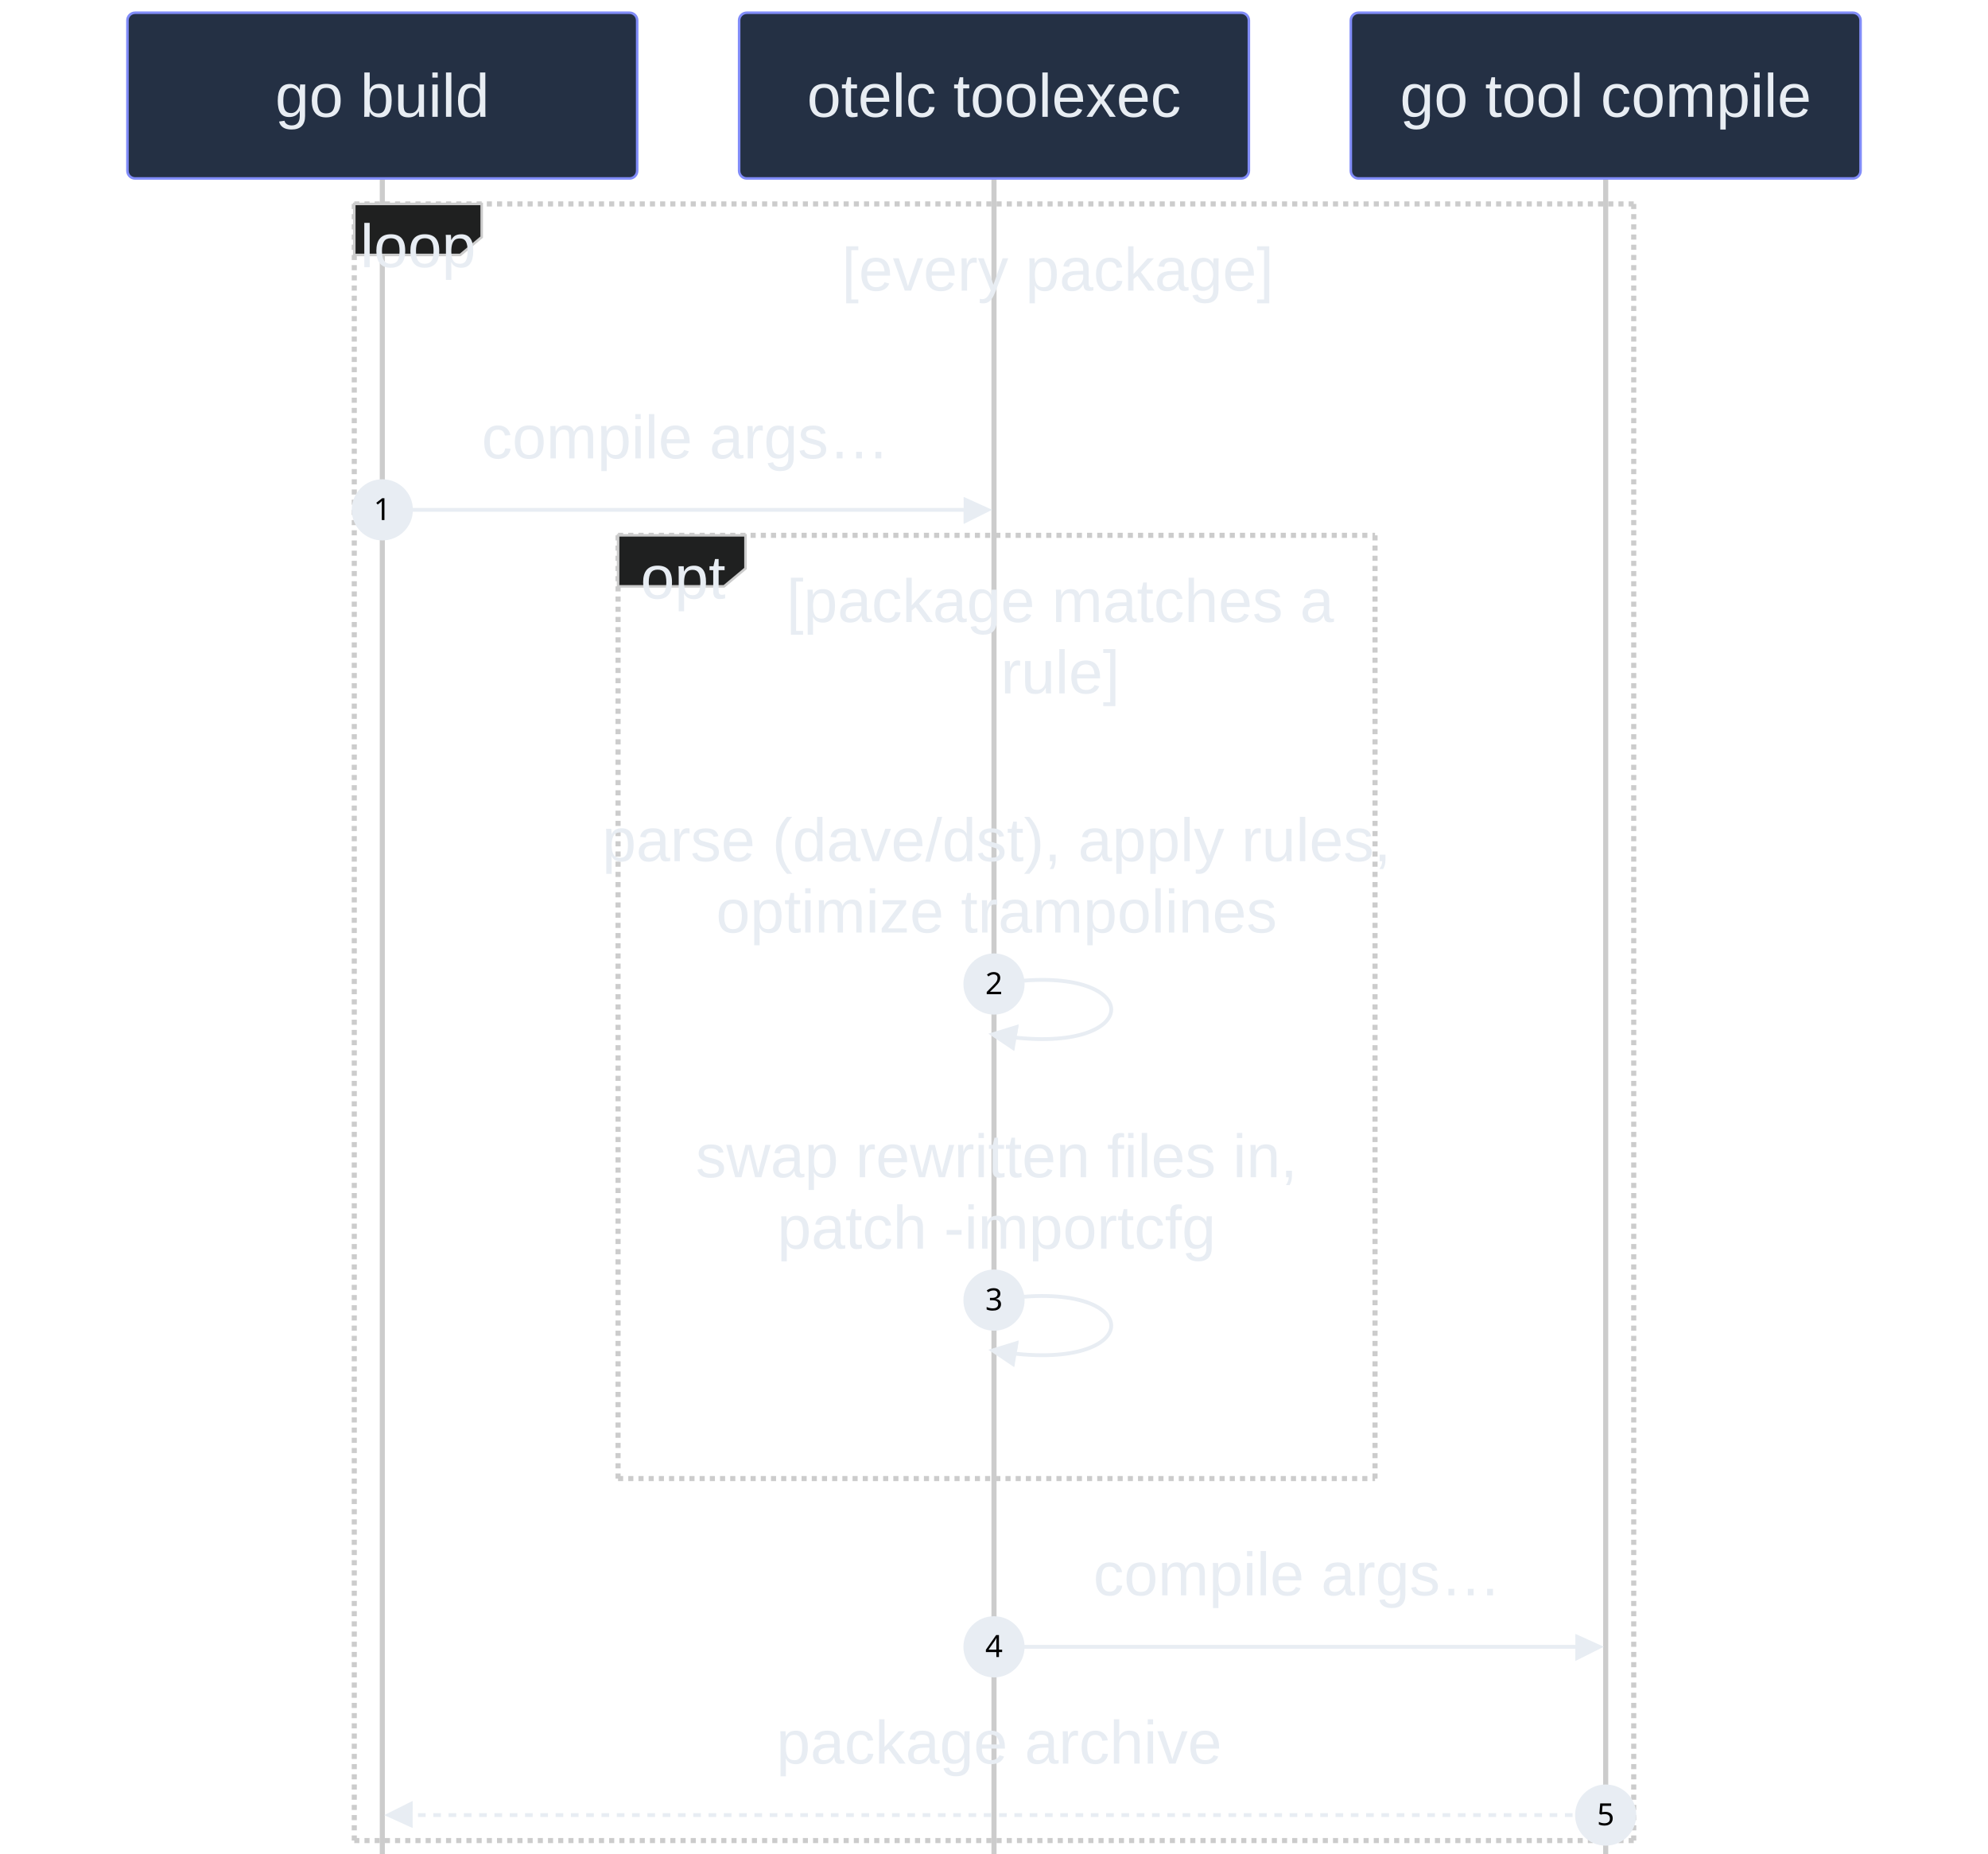
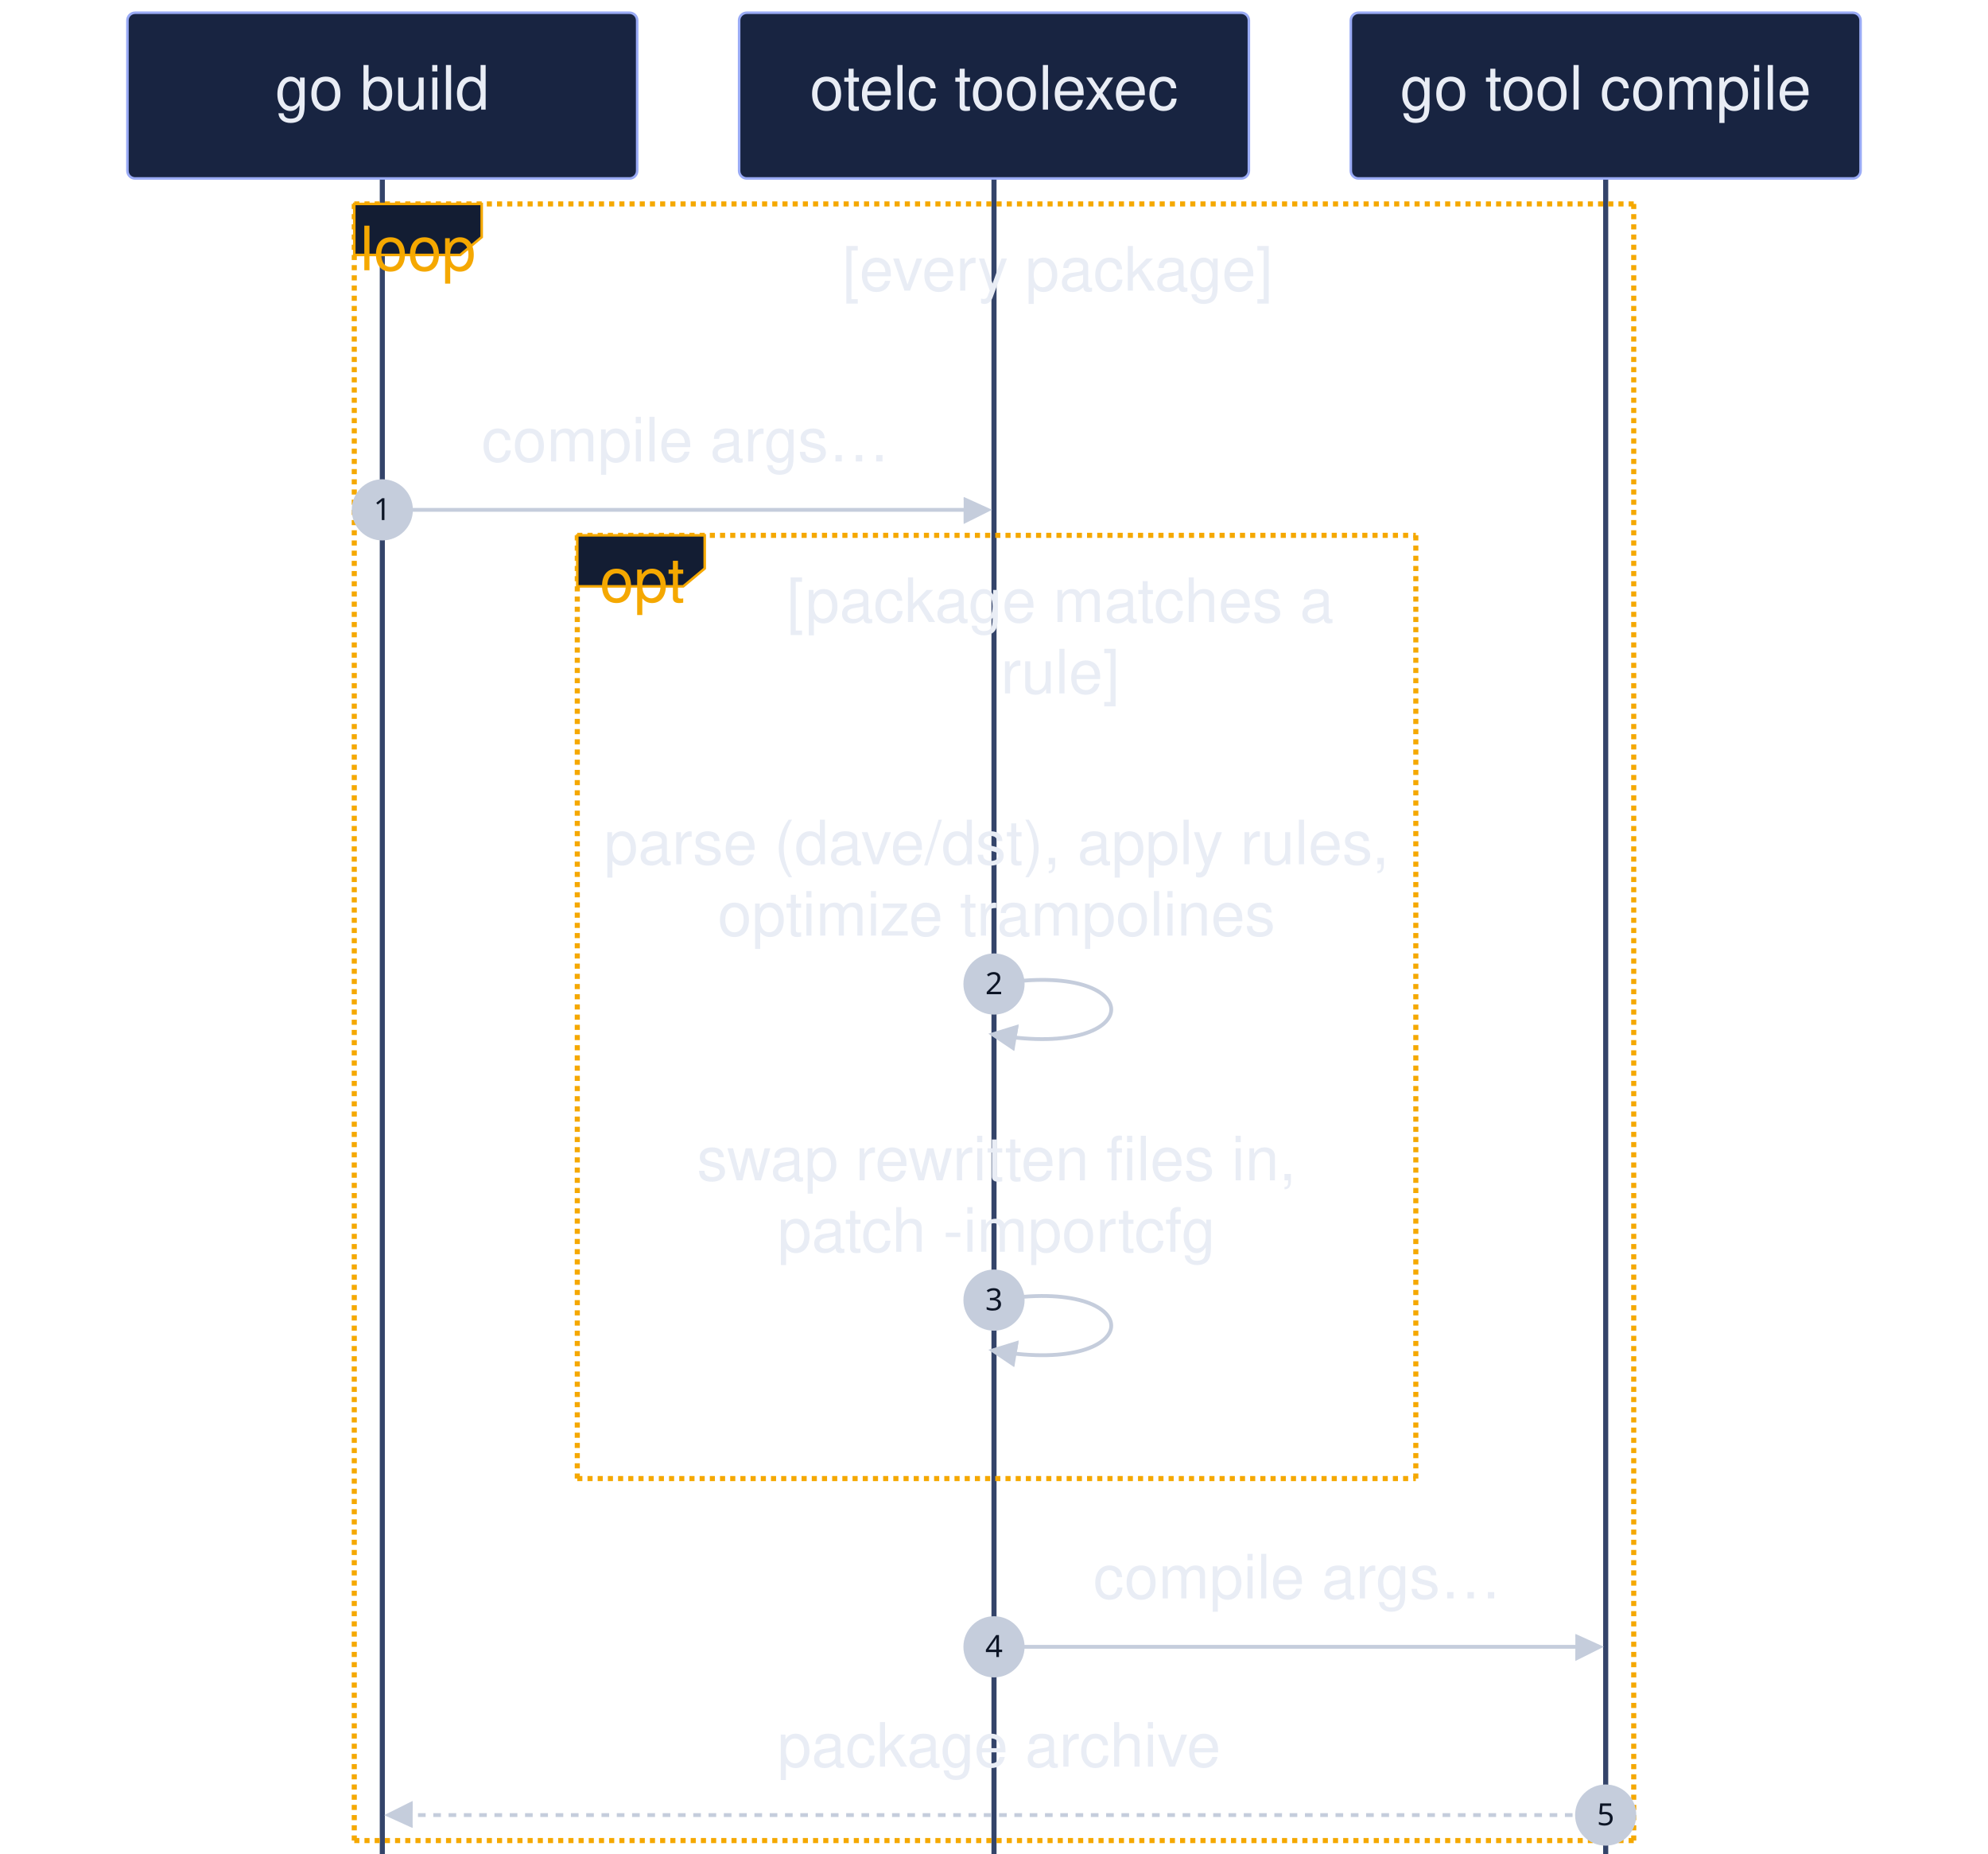
<svg xmlns="http://www.w3.org/2000/svg" id="my-svg" width="100%" style="max-width: 780px; background-color: transparent;" viewBox="-50 -5 780 727" role="graphics-document document" aria-roledescription="sequence">
  <g>
    <line id="actor2" x1="580" y1="65" x2="580" y2="2000" class="actor-line 200" stroke-width="0.5px" stroke="#999" name="C" data-et="life-line" data-id="C" />
    <g id="root-2" data-et="participant" data-type="participant" data-id="C">
      <rect x="480" y="0" fill="#eaeaea" stroke="#666" width="200" height="65" name="C" rx="3" ry="3" class="actor actor-top" />
-       <text x="580" y="32.5" dominant-baseline="central" alignment-baseline="central" class="actor actor-box" style="text-anchor: middle; font-size: 24px; font-weight: 400;">
+       <text x="580" y="32.5" dominant-baseline="central" alignment-baseline="central" class="actor actor-box" style="text-anchor: middle; font-size: 24px; font-weight: 400; font-family: Helvetica, Arial, sans-serif;">
        <tspan x="580" dy="0">go tool compile</tspan>
      </text>
    </g>
  </g>
  <g>
    <line id="actor1" x1="340" y1="65" x2="340" y2="2000" class="actor-line 200" stroke-width="0.5px" stroke="#999" name="O" data-et="life-line" data-id="O" />
    <g id="root-1" data-et="participant" data-type="participant" data-id="O">
      <rect x="240" y="0" fill="#eaeaea" stroke="#666" width="200" height="65" name="O" rx="3" ry="3" class="actor actor-top" />
-       <text x="340" y="32.5" dominant-baseline="central" alignment-baseline="central" class="actor actor-box" style="text-anchor: middle; font-size: 24px; font-weight: 400;">
+       <text x="340" y="32.5" dominant-baseline="central" alignment-baseline="central" class="actor actor-box" style="text-anchor: middle; font-size: 24px; font-weight: 400; font-family: Helvetica, Arial, sans-serif;">
        <tspan x="340" dy="0">otelc toolexec</tspan>
      </text>
    </g>
  </g>
  <g>
    <line id="actor0" x1="100" y1="65" x2="100" y2="2000" class="actor-line 200" stroke-width="0.5px" stroke="#999" name="G" data-et="life-line" data-id="G" />
    <g id="root-0" data-et="participant" data-type="participant" data-id="G">
      <rect x="0" y="0" fill="#eaeaea" stroke="#666" width="200" height="65" name="G" rx="3" ry="3" class="actor actor-top" />
-       <text x="100" y="32.5" dominant-baseline="central" alignment-baseline="central" class="actor actor-box" style="text-anchor: middle; font-size: 24px; font-weight: 400;">
+       <text x="100" y="32.5" dominant-baseline="central" alignment-baseline="central" class="actor actor-box" style="text-anchor: middle; font-size: 24px; font-weight: 400; font-family: Helvetica, Arial, sans-serif;">
        <tspan x="100" dy="0">go build</tspan>
      </text>
    </g>
  </g>
-   <style>#my-svg{font-family:"trebuchet ms",verdana,arial,sans-serif;font-size:24px;fill:#ccc;}@keyframes edge-animation-frame{from{stroke-dashoffset:0;}}@keyframes dash{to{stroke-dashoffset:0;}}#my-svg .edge-animation-slow{stroke-dasharray:9,5!important;stroke-dashoffset:900;animation:dash 50s linear infinite;stroke-linecap:round;}#my-svg .edge-animation-fast{stroke-dasharray:9,5!important;stroke-dashoffset:900;animation:dash 20s linear infinite;stroke-linecap:round;}#my-svg .error-icon{fill:#a44141;}#my-svg .error-text{fill:#ddd;stroke:#ddd;}#my-svg .edge-thickness-normal{stroke-width:1px;}#my-svg .edge-thickness-thick{stroke-width:3.5px;}#my-svg .edge-pattern-solid{stroke-dasharray:0;}#my-svg .edge-thickness-invisible{stroke-width:0;fill:none;}#my-svg .edge-pattern-dashed{stroke-dasharray:3;}#my-svg .edge-pattern-dotted{stroke-dasharray:2;}#my-svg .marker{fill:#94a3b8;stroke:#94a3b8;}#my-svg .marker.cross{stroke:#94a3b8;}#my-svg svg{font-family:"trebuchet ms",verdana,arial,sans-serif;font-size:24px;}#my-svg p{margin:0;}#my-svg .actor{stroke:#818cf8;fill:#243044;stroke-width:1;}#my-svg rect.actor.outer-path[data-look="neo"]{filter:drop-shadow( 1px 2px 2px rgba(185,185,185,1));}#my-svg rect.note[data-look="neo"]{stroke:hsl(180, 0%, 18.353%);fill:#f5a623;filter:drop-shadow( 1px 2px 2px rgba(185,185,185,1));}#my-svg text.actor&gt;tspan{fill:#e8edf3;stroke:none;}#my-svg .actor-line{stroke:#ccc;}#my-svg .innerArc{stroke-width:1.5;stroke-dasharray:none;}#my-svg .messageLine0{stroke-width:1.5;stroke-dasharray:none;stroke:#e8edf3;}#my-svg .messageLine1{stroke-width:1.5;stroke-dasharray:2,2;stroke:#e8edf3;}#my-svg [id$="-arrowhead"] path{fill:#e8edf3;stroke:#e8edf3;}#my-svg .sequenceNumber{fill:black;}#my-svg [id$="-sequencenumber"]{fill:#e8edf3;}#my-svg [id$="-crosshead"] path{fill:#e8edf3;stroke:#e8edf3;}#my-svg .messageText{fill:#e8edf3;stroke:none;}#my-svg .labelBox{stroke:#ccc;fill:#1f2020;filter:none;}#my-svg .labelText,#my-svg .labelText&gt;tspan{fill:#e8edf3;stroke:none;}#my-svg .loopText,#my-svg .loopText&gt;tspan{fill:#e8edf3;stroke:none;}#my-svg .sectionTitle,#my-svg .sectionTitle&gt;tspan{fill:#e8edf3;stroke:none;}#my-svg .loopLine{stroke-width:2px;stroke-dasharray:2,2;stroke:#ccc;fill:#ccc;}#my-svg .note{stroke:hsl(180, 0%, 18.353%);fill:#f5a623;}#my-svg .noteText,#my-svg .noteText&gt;tspan{fill:#0f1729;stroke:none;font-weight:normal;}#my-svg .activation0{fill:hsl(180, 1.587%, 28.353%);stroke:#ccc;}#my-svg .activation1{fill:hsl(180, 1.587%, 28.353%);stroke:#ccc;}#my-svg .activation2{fill:hsl(180, 1.587%, 28.353%);stroke:#ccc;}#my-svg .actorPopupMenu{position:absolute;}#my-svg .actorPopupMenuPanel{position:absolute;fill:#243044;box-shadow:0px 8px 16px 0px rgba(0,0,0,0.2);filter:drop-shadow(3px 5px 2px rgb(0 0 0 / 0.4));}#my-svg .actor-man circle,#my-svg line{fill:#243044;stroke-width:2px;}#my-svg g rect.rect{filter:drop-shadow( 1px 2px 2px rgba(185,185,185,1));stroke:#ccc;}#my-svg .node .neo-node{stroke:#ccc;}#my-svg [data-look="neo"].node rect,#my-svg [data-look="neo"].cluster rect,#my-svg [data-look="neo"].node polygon{stroke:url(#my-svg-gradient);filter:drop-shadow( 1px 2px 2px rgba(185,185,185,1));}#my-svg [data-look="neo"].swimlane.cluster rect{filter:none;}#my-svg [data-look="neo"].node path{stroke:url(#my-svg-gradient);stroke-width:1px;}#my-svg [data-look="neo"].node .outer-path{filter:drop-shadow( 1px 2px 2px rgba(185,185,185,1));}#my-svg [data-look="neo"].node .neo-line path{stroke:#ccc;filter:none;}#my-svg [data-look="neo"].node circle{stroke:url(#my-svg-gradient);filter:drop-shadow( 1px 2px 2px rgba(185,185,185,1));}#my-svg [data-look="neo"].node circle .state-start{fill:#000000;}#my-svg [data-look="neo"].icon-shape .icon{fill:url(#my-svg-gradient);filter:drop-shadow( 1px 2px 2px rgba(185,185,185,1));}#my-svg [data-look="neo"].icon-shape .icon-neo path{stroke:url(#my-svg-gradient);filter:drop-shadow( 1px 2px 2px rgba(185,185,185,1));}#my-svg :root{--mermaid-font-family:"trebuchet ms",verdana,arial,sans-serif;}</style>
+   <style>#my-svg{font-family:Helvetica,Arial,sans-serif;font-size:24px;fill:#e9edf5;}@keyframes edge-animation-frame{from{stroke-dashoffset:0;}}@keyframes dash{to{stroke-dashoffset:0;}}#my-svg .edge-animation-slow{stroke-dasharray:9,5!important;stroke-dashoffset:900;animation:dash 50s linear infinite;stroke-linecap:round;}#my-svg .edge-animation-fast{stroke-dasharray:9,5!important;stroke-dashoffset:900;animation:dash 20s linear infinite;stroke-linecap:round;}#my-svg .error-icon{fill:#131d33;}#my-svg .error-text{fill:#ece2cc;stroke:#ece2cc;}#my-svg .edge-thickness-normal{stroke-width:1px;}#my-svg .edge-thickness-thick{stroke-width:3.5px;}#my-svg .edge-pattern-solid{stroke-dasharray:0;}#my-svg .edge-thickness-invisible{stroke-width:0;fill:none;}#my-svg .edge-pattern-dashed{stroke-dasharray:3;}#my-svg .edge-pattern-dotted{stroke-dasharray:2;}#my-svg .marker{fill:#8591ab;stroke:#8591ab;}#my-svg .marker.cross{stroke:#8591ab;}#my-svg svg{font-family:Helvetica,Arial,sans-serif;font-size:24px;}#my-svg p{margin:0;}#my-svg .actor{stroke:#9aabf5;fill:#182441;stroke-width:1;}#my-svg rect.actor.outer-path[data-look="neo"]{filter:drop-shadow( 1px 2px 2px rgba(185,185,185,1));}#my-svg rect.note[data-look="neo"]{stroke:hsl(41.143, 60%, 38.039%);fill:#f5a800;filter:drop-shadow( 1px 2px 2px rgba(185,185,185,1));}#my-svg text.actor&gt;tspan{fill:#e9edf5;stroke:none;}#my-svg .actor-line{stroke:#34446a;}#my-svg .innerArc{stroke-width:1.5;stroke-dasharray:none;}#my-svg .messageLine0{stroke-width:1.5;stroke-dasharray:none;stroke:#c5cddc;}#my-svg .messageLine1{stroke-width:1.5;stroke-dasharray:2,2;stroke:#c5cddc;}#my-svg [id$="-arrowhead"] path{fill:#c5cddc;stroke:#c5cddc;}#my-svg .sequenceNumber{fill:#0d1526;}#my-svg [id$="-sequencenumber"]{fill:#c5cddc;}#my-svg [id$="-crosshead"] path{fill:#c5cddc;stroke:#c5cddc;}#my-svg .messageText{fill:#e9edf5;stroke:none;}#my-svg .labelBox{stroke:#f5a800;fill:#131d33;filter:none;}#my-svg .labelText,#my-svg .labelText&gt;tspan{fill:#f5a800;stroke:none;}#my-svg .loopText,#my-svg .loopText&gt;tspan{fill:#e9edf5;stroke:none;}#my-svg .sectionTitle,#my-svg .sectionTitle&gt;tspan{fill:#e9edf5;stroke:none;}#my-svg .loopLine{stroke-width:2px;stroke-dasharray:2,2;stroke:#f5a800;fill:#f5a800;}#my-svg .note{stroke:hsl(41.143, 60%, 38.039%);fill:#f5a800;}#my-svg .noteText,#my-svg .noteText&gt;tspan{fill:#0d1526;stroke:none;font-weight:normal;}#my-svg .activation0{fill:#25324f;stroke:#9aabf5;}#my-svg .activation1{fill:#25324f;stroke:#9aabf5;}#my-svg .activation2{fill:#25324f;stroke:#9aabf5;}#my-svg .actorPopupMenu{position:absolute;}#my-svg .actorPopupMenuPanel{position:absolute;fill:#182441;box-shadow:0px 8px 16px 0px rgba(0,0,0,0.2);filter:drop-shadow(3px 5px 2px rgb(0 0 0 / 0.4));}#my-svg .actor-man circle,#my-svg line{fill:#182441;stroke-width:2px;}#my-svg g rect.rect{filter:drop-shadow( 1px 2px 2px rgba(185,185,185,1));stroke:#9aabf5;}#my-svg .node .neo-node{stroke:#9aabf5;}#my-svg [data-look="neo"].node rect,#my-svg [data-look="neo"].cluster rect,#my-svg [data-look="neo"].node polygon{stroke:url(#my-svg-gradient);filter:drop-shadow( 1px 2px 2px rgba(185,185,185,1));}#my-svg [data-look="neo"].swimlane.cluster rect{filter:none;}#my-svg [data-look="neo"].node path{stroke:url(#my-svg-gradient);stroke-width:1px;}#my-svg [data-look="neo"].node .outer-path{filter:drop-shadow( 1px 2px 2px rgba(185,185,185,1));}#my-svg [data-look="neo"].node .neo-line path{stroke:#9aabf5;filter:none;}#my-svg [data-look="neo"].node circle{stroke:url(#my-svg-gradient);filter:drop-shadow( 1px 2px 2px rgba(185,185,185,1));}#my-svg [data-look="neo"].node circle .state-start{fill:#000000;}#my-svg [data-look="neo"].icon-shape .icon{fill:url(#my-svg-gradient);filter:drop-shadow( 1px 2px 2px rgba(185,185,185,1));}#my-svg [data-look="neo"].icon-shape .icon-neo path{stroke:url(#my-svg-gradient);filter:drop-shadow( 1px 2px 2px rgba(185,185,185,1));}#my-svg :root{--mermaid-font-family:Helvetica,Arial,sans-serif;}</style>
  <g />
  <defs>
    <symbol id="my-svg-computer" width="24" height="24">
      <path transform="scale(.5)" d="M2 2v13h20v-13h-20zm18 11h-16v-9h16v9zm-10.228 6l.466-1h3.524l.467 1h-4.457zm14.228 3h-24l2-6h2.104l-1.33 4h18.45l-1.297-4h2.073l2 6zm-5-10h-14v-7h14v7z" />
    </symbol>
  </defs>
  <defs>
    <symbol id="my-svg-database" fill-rule="evenodd" clip-rule="evenodd">
      <path transform="scale(.5)" d="M12.258.001l.256.004.255.005.253.008.251.01.249.012.247.015.246.016.242.019.241.02.239.023.236.024.233.027.231.028.229.031.225.032.223.034.22.036.217.038.214.04.211.041.208.043.205.045.201.046.198.048.194.05.191.051.187.053.183.054.18.056.175.057.172.059.168.06.163.061.16.063.155.064.15.066.074.033.073.033.071.034.07.034.069.035.068.035.067.035.066.035.064.036.064.036.062.036.06.036.06.037.058.037.058.037.055.038.055.038.053.038.052.038.051.039.05.039.048.039.047.039.045.04.044.04.043.04.041.04.04.041.039.041.037.041.036.041.034.041.033.042.032.042.03.042.029.042.027.042.026.043.024.043.023.043.021.043.02.043.018.044.017.043.015.044.013.044.012.044.011.045.009.044.007.045.006.045.004.045.002.045.001.045v17l-.001.045-.002.045-.004.045-.006.045-.007.045-.009.044-.011.045-.012.044-.013.044-.015.044-.017.043-.018.044-.02.043-.021.043-.023.043-.024.043-.026.043-.027.042-.029.042-.03.042-.032.042-.033.042-.034.041-.036.041-.037.041-.039.041-.04.041-.041.04-.043.04-.044.04-.045.04-.047.039-.048.039-.05.039-.051.039-.052.038-.053.038-.055.038-.055.038-.058.037-.058.037-.06.037-.06.036-.062.036-.064.036-.064.036-.066.035-.067.035-.068.035-.069.035-.07.034-.071.034-.073.033-.074.033-.15.066-.155.064-.16.063-.163.061-.168.06-.172.059-.175.057-.18.056-.183.054-.187.053-.191.051-.194.05-.198.048-.201.046-.205.045-.208.043-.211.041-.214.04-.217.038-.22.036-.223.034-.225.032-.229.031-.231.028-.233.027-.236.024-.239.023-.241.02-.242.019-.246.016-.247.015-.249.012-.251.01-.253.008-.255.005-.256.004-.258.001-.258-.001-.256-.004-.255-.005-.253-.008-.251-.01-.249-.012-.247-.015-.245-.016-.243-.019-.241-.02-.238-.023-.236-.024-.234-.027-.231-.028-.228-.031-.226-.032-.223-.034-.22-.036-.217-.038-.214-.04-.211-.041-.208-.043-.204-.045-.201-.046-.198-.048-.195-.05-.19-.051-.187-.053-.184-.054-.179-.056-.176-.057-.172-.059-.167-.06-.164-.061-.159-.063-.155-.064-.151-.066-.074-.033-.072-.033-.072-.034-.07-.034-.069-.035-.068-.035-.067-.035-.066-.035-.064-.036-.063-.036-.062-.036-.061-.036-.06-.037-.058-.037-.057-.037-.056-.038-.055-.038-.053-.038-.052-.038-.051-.039-.049-.039-.049-.039-.046-.039-.046-.04-.044-.04-.043-.04-.041-.04-.04-.041-.039-.041-.037-.041-.036-.041-.034-.041-.033-.042-.032-.042-.03-.042-.029-.042-.027-.042-.026-.043-.024-.043-.023-.043-.021-.043-.02-.043-.018-.044-.017-.043-.015-.044-.013-.044-.012-.044-.011-.045-.009-.044-.007-.045-.006-.045-.004-.045-.002-.045-.001-.045v-17l.001-.045.002-.045.004-.045.006-.045.007-.045.009-.044.011-.045.012-.044.013-.044.015-.044.017-.043.018-.044.02-.043.021-.043.023-.043.024-.043.026-.043.027-.042.029-.042.03-.042.032-.042.033-.042.034-.041.036-.041.037-.041.039-.041.04-.041.041-.04.043-.04.044-.04.046-.04.046-.039.049-.039.049-.039.051-.039.052-.038.053-.038.055-.038.056-.038.057-.037.058-.037.06-.037.061-.036.062-.036.063-.036.064-.036.066-.035.067-.035.068-.035.069-.035.07-.034.072-.034.072-.033.074-.033.151-.066.155-.064.159-.063.164-.061.167-.06.172-.059.176-.057.179-.056.184-.054.187-.053.19-.051.195-.05.198-.048.201-.046.204-.045.208-.043.211-.041.214-.04.217-.038.22-.036.223-.034.226-.032.228-.031.231-.028.234-.027.236-.024.238-.023.241-.02.243-.019.245-.016.247-.015.249-.012.251-.01.253-.008.255-.005.256-.004.258-.001.258.001zm-9.258 20.499v.01l.001.021.003.021.004.022.005.021.006.022.007.022.009.023.01.022.011.023.012.023.013.023.015.023.016.024.017.023.018.024.019.024.021.024.022.025.023.024.024.025.052.049.056.05.061.051.066.051.07.051.075.051.079.052.084.052.088.052.092.052.097.052.102.051.105.052.11.052.114.051.119.051.123.051.127.05.131.05.135.05.139.048.144.049.147.047.152.047.155.047.16.045.163.045.167.043.171.043.176.041.178.041.183.039.187.039.19.037.194.035.197.035.202.033.204.031.209.03.212.029.216.027.219.025.222.024.226.021.23.02.233.018.236.016.24.015.243.012.246.01.249.008.253.005.256.004.259.001.26-.001.257-.004.254-.005.25-.008.247-.011.244-.012.241-.014.237-.016.233-.018.231-.021.226-.021.224-.024.22-.026.216-.027.212-.028.21-.031.205-.031.202-.034.198-.034.194-.036.191-.037.187-.039.183-.04.179-.04.175-.042.172-.043.168-.044.163-.045.16-.046.155-.046.152-.047.148-.048.143-.049.139-.049.136-.05.131-.05.126-.05.123-.051.118-.052.114-.051.11-.052.106-.052.101-.052.096-.052.092-.052.088-.053.083-.051.079-.052.074-.052.07-.051.065-.051.06-.051.056-.05.051-.05.023-.024.023-.025.021-.024.02-.024.019-.024.018-.024.017-.024.015-.023.014-.024.013-.023.012-.023.01-.023.01-.022.008-.022.006-.022.006-.022.004-.022.004-.021.001-.021.001-.021v-4.127l-.077.055-.08.053-.083.054-.085.053-.087.052-.09.052-.093.051-.095.05-.097.05-.1.049-.102.049-.105.048-.106.047-.109.047-.111.046-.114.045-.115.045-.118.044-.12.043-.122.042-.124.042-.126.041-.128.04-.13.04-.132.038-.134.038-.135.037-.138.037-.139.035-.142.035-.143.034-.144.033-.147.032-.148.031-.15.03-.151.03-.153.029-.154.027-.156.027-.158.026-.159.025-.161.024-.162.023-.163.022-.165.021-.166.02-.167.019-.169.018-.169.017-.171.016-.173.015-.173.014-.175.013-.175.012-.177.011-.178.01-.179.008-.179.008-.181.006-.182.005-.182.004-.184.003-.184.002h-.37l-.184-.002-.184-.003-.182-.004-.182-.005-.181-.006-.179-.008-.179-.008-.178-.01-.176-.011-.176-.012-.175-.013-.173-.014-.172-.015-.171-.016-.17-.017-.169-.018-.167-.019-.166-.02-.165-.021-.163-.022-.162-.023-.161-.024-.159-.025-.157-.026-.156-.027-.155-.027-.153-.029-.151-.03-.15-.03-.148-.031-.146-.032-.145-.033-.143-.034-.141-.035-.14-.035-.137-.037-.136-.037-.134-.038-.132-.038-.13-.04-.128-.04-.126-.041-.124-.042-.122-.042-.12-.044-.117-.043-.116-.045-.113-.045-.112-.046-.109-.047-.106-.047-.105-.048-.102-.049-.1-.049-.097-.05-.095-.05-.093-.052-.09-.051-.087-.052-.085-.053-.083-.054-.08-.054-.077-.054v4.127zm0-5.654v.011l.001.021.003.021.004.021.005.022.006.022.007.022.009.022.01.022.011.023.012.023.013.023.015.024.016.023.017.024.018.024.019.024.021.024.022.024.023.025.024.024.052.05.056.05.061.05.066.051.07.051.075.052.079.051.084.052.088.052.092.052.097.052.102.052.105.052.11.051.114.051.119.052.123.05.127.051.131.05.135.049.139.049.144.048.147.048.152.047.155.046.16.045.163.045.167.044.171.042.176.042.178.04.183.04.187.038.19.037.194.036.197.034.202.033.204.032.209.03.212.028.216.027.219.025.222.024.226.022.23.02.233.018.236.016.24.014.243.012.246.01.249.008.253.006.256.003.259.001.26-.001.257-.003.254-.006.25-.008.247-.01.244-.012.241-.015.237-.016.233-.018.231-.02.226-.022.224-.024.22-.025.216-.027.212-.029.21-.03.205-.032.202-.033.198-.035.194-.036.191-.037.187-.039.183-.039.179-.041.175-.042.172-.043.168-.044.163-.045.16-.045.155-.047.152-.047.148-.048.143-.048.139-.05.136-.049.131-.05.126-.051.123-.051.118-.051.114-.052.11-.052.106-.052.101-.052.096-.052.092-.052.088-.052.083-.052.079-.052.074-.051.07-.052.065-.051.06-.05.056-.051.051-.049.023-.025.023-.024.021-.025.02-.024.019-.024.018-.024.017-.024.015-.023.014-.023.013-.024.012-.022.01-.023.01-.023.008-.022.006-.022.006-.022.004-.021.004-.022.001-.021.001-.021v-4.139l-.077.054-.08.054-.083.054-.085.052-.087.053-.09.051-.093.051-.095.051-.097.05-.1.049-.102.049-.105.048-.106.047-.109.047-.111.046-.114.045-.115.044-.118.044-.12.044-.122.042-.124.042-.126.041-.128.04-.13.039-.132.039-.134.038-.135.037-.138.036-.139.036-.142.035-.143.033-.144.033-.147.033-.148.031-.15.03-.151.03-.153.028-.154.028-.156.027-.158.026-.159.025-.161.024-.162.023-.163.022-.165.021-.166.02-.167.019-.169.018-.169.017-.171.016-.173.015-.173.014-.175.013-.175.012-.177.011-.178.009-.179.009-.179.007-.181.007-.182.005-.182.004-.184.003-.184.002h-.37l-.184-.002-.184-.003-.182-.004-.182-.005-.181-.007-.179-.007-.179-.009-.178-.009-.176-.011-.176-.012-.175-.013-.173-.014-.172-.015-.171-.016-.17-.017-.169-.018-.167-.019-.166-.02-.165-.021-.163-.022-.162-.023-.161-.024-.159-.025-.157-.026-.156-.027-.155-.028-.153-.028-.151-.03-.15-.03-.148-.031-.146-.033-.145-.033-.143-.033-.141-.035-.14-.036-.137-.036-.136-.037-.134-.038-.132-.039-.13-.039-.128-.04-.126-.041-.124-.042-.122-.043-.12-.043-.117-.044-.116-.044-.113-.046-.112-.046-.109-.046-.106-.047-.105-.048-.102-.049-.1-.049-.097-.05-.095-.051-.093-.051-.09-.051-.087-.053-.085-.052-.083-.054-.08-.054-.077-.054v4.139zm0-5.666v.011l.001.02.003.022.004.021.005.022.006.021.007.022.009.023.01.022.011.023.012.023.013.023.015.023.016.024.017.024.018.023.019.024.021.025.022.024.023.024.024.025.052.05.056.05.061.05.066.051.07.051.075.052.079.051.084.052.088.052.092.052.097.052.102.052.105.051.11.052.114.051.119.051.123.051.127.05.131.05.135.05.139.049.144.048.147.048.152.047.155.046.16.045.163.045.167.043.171.043.176.042.178.04.183.04.187.038.19.037.194.036.197.034.202.033.204.032.209.03.212.028.216.027.219.025.222.024.226.021.23.02.233.018.236.017.24.014.243.012.246.01.249.008.253.006.256.003.259.001.26-.001.257-.003.254-.006.25-.008.247-.01.244-.013.241-.014.237-.016.233-.018.231-.02.226-.022.224-.024.22-.025.216-.027.212-.029.21-.03.205-.032.202-.033.198-.035.194-.036.191-.037.187-.039.183-.039.179-.041.175-.042.172-.043.168-.044.163-.045.16-.045.155-.047.152-.047.148-.048.143-.049.139-.049.136-.049.131-.051.126-.05.123-.051.118-.052.114-.051.11-.052.106-.052.101-.052.096-.052.092-.052.088-.052.083-.052.079-.052.074-.052.07-.051.065-.051.06-.051.056-.05.051-.049.023-.025.023-.025.021-.024.02-.024.019-.024.018-.024.017-.024.015-.023.014-.024.013-.023.012-.023.01-.022.01-.023.008-.022.006-.022.006-.022.004-.022.004-.021.001-.021.001-.021v-4.153l-.077.054-.08.054-.083.053-.085.053-.087.053-.09.051-.093.051-.095.051-.097.05-.1.049-.102.048-.105.048-.106.048-.109.046-.111.046-.114.046-.115.044-.118.044-.12.043-.122.043-.124.042-.126.041-.128.04-.13.039-.132.039-.134.038-.135.037-.138.036-.139.036-.142.034-.143.034-.144.033-.147.032-.148.032-.15.03-.151.03-.153.028-.154.028-.156.027-.158.026-.159.024-.161.024-.162.023-.163.023-.165.021-.166.02-.167.019-.169.018-.169.017-.171.016-.173.015-.173.014-.175.013-.175.012-.177.01-.178.01-.179.009-.179.007-.181.006-.182.006-.182.004-.184.003-.184.001-.185.001-.185-.001-.184-.001-.184-.003-.182-.004-.182-.006-.181-.006-.179-.007-.179-.009-.178-.01-.176-.01-.176-.012-.175-.013-.173-.014-.172-.015-.171-.016-.17-.017-.169-.018-.167-.019-.166-.02-.165-.021-.163-.023-.162-.023-.161-.024-.159-.024-.157-.026-.156-.027-.155-.028-.153-.028-.151-.03-.15-.03-.148-.032-.146-.032-.145-.033-.143-.034-.141-.034-.14-.036-.137-.036-.136-.037-.134-.038-.132-.039-.13-.039-.128-.041-.126-.041-.124-.041-.122-.043-.12-.043-.117-.044-.116-.044-.113-.046-.112-.046-.109-.046-.106-.048-.105-.048-.102-.048-.1-.05-.097-.049-.095-.051-.093-.051-.09-.052-.087-.052-.085-.053-.083-.053-.08-.054-.077-.054v4.153zm8.74-8.179l-.257.004-.254.005-.25.008-.247.011-.244.012-.241.014-.237.016-.233.018-.231.021-.226.022-.224.023-.22.026-.216.027-.212.028-.21.031-.205.032-.202.033-.198.034-.194.036-.191.038-.187.038-.183.04-.179.041-.175.042-.172.043-.168.043-.163.045-.16.046-.155.046-.152.048-.148.048-.143.048-.139.049-.136.05-.131.05-.126.051-.123.051-.118.051-.114.052-.11.052-.106.052-.101.052-.096.052-.092.052-.088.052-.083.052-.079.052-.074.051-.07.052-.065.051-.06.05-.056.05-.051.05-.023.025-.023.024-.021.024-.02.025-.019.024-.018.024-.017.023-.015.024-.014.023-.013.023-.012.023-.01.023-.01.022-.008.022-.006.023-.006.021-.004.022-.004.021-.001.021-.001.021.001.021.001.021.004.021.004.022.006.021.006.023.008.022.01.022.01.023.012.023.013.023.014.023.015.024.017.023.018.024.019.024.02.025.021.024.023.024.023.025.051.05.056.05.06.05.065.051.07.052.074.051.079.052.083.052.088.052.092.052.096.052.101.052.106.052.11.052.114.052.118.051.123.051.126.051.131.05.136.05.139.049.143.048.148.048.152.048.155.046.16.046.163.045.168.043.172.043.175.042.179.041.183.04.187.038.191.038.194.036.198.034.202.033.205.032.21.031.212.028.216.027.22.026.224.023.226.022.231.021.233.018.237.016.241.014.244.012.247.011.25.008.254.005.257.004.26.001.26-.001.257-.004.254-.005.25-.008.247-.011.244-.012.241-.014.237-.016.233-.018.231-.021.226-.022.224-.023.22-.026.216-.027.212-.028.21-.031.205-.032.202-.033.198-.034.194-.036.191-.038.187-.038.183-.04.179-.041.175-.042.172-.043.168-.043.163-.045.16-.046.155-.046.152-.048.148-.048.143-.048.139-.049.136-.05.131-.05.126-.051.123-.051.118-.051.114-.052.11-.052.106-.052.101-.052.096-.052.092-.052.088-.052.083-.052.079-.052.074-.051.07-.052.065-.051.06-.05.056-.05.051-.05.023-.025.023-.024.021-.024.02-.025.019-.024.018-.024.017-.023.015-.024.014-.023.013-.023.012-.023.01-.023.01-.022.008-.022.006-.023.006-.021.004-.022.004-.021.001-.021.001-.021-.001-.021-.001-.021-.004-.021-.004-.022-.006-.021-.006-.023-.008-.022-.01-.022-.01-.023-.012-.023-.013-.023-.014-.023-.015-.024-.017-.023-.018-.024-.019-.024-.02-.025-.021-.024-.023-.024-.023-.025-.051-.05-.056-.05-.06-.05-.065-.051-.07-.052-.074-.051-.079-.052-.083-.052-.088-.052-.092-.052-.096-.052-.101-.052-.106-.052-.11-.052-.114-.052-.118-.051-.123-.051-.126-.051-.131-.05-.136-.05-.139-.049-.143-.048-.148-.048-.152-.048-.155-.046-.16-.046-.163-.045-.168-.043-.172-.043-.175-.042-.179-.041-.183-.04-.187-.038-.191-.038-.194-.036-.198-.034-.202-.033-.205-.032-.21-.031-.212-.028-.216-.027-.22-.026-.224-.023-.226-.022-.231-.021-.233-.018-.237-.016-.241-.014-.244-.012-.247-.011-.25-.008-.254-.005-.257-.004-.26-.001-.26.001z" />
    </symbol>
  </defs>
  <defs>
    <symbol id="my-svg-clock" width="24" height="24">
      <path transform="scale(.5)" d="M12 2c5.514 0 10 4.486 10 10s-4.486 10-10 10-10-4.486-10-10 4.486-10 10-10zm0-2c-6.627 0-12 5.373-12 12s5.373 12 12 12 12-5.373 12-12-5.373-12-12-12zm5.848 12.459c.202.038.202.333.001.372-1.907.361-6.045 1.111-6.547 1.111-.719 0-1.301-.582-1.301-1.301 0-.512.77-5.447 1.125-7.445.034-.192.312-.181.343.014l.985 6.238 5.394 1.011z" />
    </symbol>
  </defs>
  <defs>
    <marker id="my-svg-arrowhead" refX="7.9" refY="5" markerUnits="userSpaceOnUse" markerWidth="12" markerHeight="12" orient="auto-start-reverse">
      <path d="M -1 0 L 10 5 L 0 10 z" />
    </marker>
  </defs>
  <defs>
    <marker id="my-svg-crosshead" markerWidth="15" markerHeight="8" orient="auto" refX="4" refY="4.5">
      <path fill="none" stroke="#000000" stroke-width="1pt" d="M 1,2 L 6,7 M 6,2 L 1,7" style="stroke-dasharray: 0, 0;" />
    </marker>
  </defs>
  <defs>
    <marker id="my-svg-filled-head" refX="15.5" refY="7" markerWidth="20" markerHeight="28" orient="auto">
      <path d="M 18,7 L9,13 L14,7 L9,1 Z" />
    </marker>
  </defs>
  <defs>
    <marker id="my-svg-sequencenumber" refX="15" refY="15" markerWidth="60" markerHeight="40" orient="auto">
      <circle cx="15" cy="15" r="6" />
    </marker>
  </defs>
  <defs>
    <marker id="my-svg-solidTopArrowHead" refX="7.9" refY="7.25" markerUnits="userSpaceOnUse" markerWidth="12" markerHeight="12" orient="auto-start-reverse">
      <path d="M 0 0 L 10 8 L 0 8 z" />
    </marker>
  </defs>
  <defs>
    <marker id="my-svg-solidBottomArrowHead" refX="7.9" refY="0.75" markerUnits="userSpaceOnUse" markerWidth="12" markerHeight="12" orient="auto-start-reverse">
      <path d="M 0 0 L 10 0 L 0 8 z" />
    </marker>
  </defs>
  <defs>
    <marker id="my-svg-stickTopArrowHead" refX="7.5" refY="7" markerUnits="userSpaceOnUse" markerWidth="12" markerHeight="12" orient="auto-start-reverse">
      <path d="M 0 0 L 7 7" stroke="black" stroke-width="1.5" fill="none" />
    </marker>
  </defs>
  <defs>
    <marker id="my-svg-stickBottomArrowHead" refX="7.5" refY="0" markerUnits="userSpaceOnUse" markerWidth="12" markerHeight="12" orient="auto-start-reverse">
      <path d="M 0 7 L 7 0" stroke="black" stroke-width="1.5" fill="none" />
    </marker>
  </defs>
  <g data-et="control-structure" data-id="i6">
-     <line x1="192.5" y1="205" x2="489.5" y2="205" class="loopLine" />
-     <line x1="489.5" y1="205" x2="489.5" y2="575" class="loopLine" />
-     <line x1="192.5" y1="575" x2="489.5" y2="575" class="loopLine" />
-     <line x1="192.5" y1="205" x2="192.5" y2="575" class="loopLine" />
-     <polygon points="192.5,205 242.5,205 242.5,218 234.1,225 192.5,225" class="labelBox" />
-     <text x="218" y="223" text-anchor="middle" dominant-baseline="middle" alignment-baseline="middle" class="labelText" style="font-size: 24px; font-weight: 400;">opt</text>
-     <text x="366" y="239" text-anchor="middle" class="loopText" style="font-size: 24px; font-weight: 400;">
+     <line x1="176.5" y1="205" x2="505.5" y2="205" class="loopLine" />
+     <line x1="505.5" y1="205" x2="505.5" y2="575" class="loopLine" />
+     <line x1="176.5" y1="575" x2="505.5" y2="575" class="loopLine" />
+     <line x1="176.5" y1="205" x2="176.5" y2="575" class="loopLine" />
+     <polygon points="176.5,205 226.5,205 226.5,218 218.1,225 176.5,225" class="labelBox" />
+     <text x="202" y="223" text-anchor="middle" dominant-baseline="middle" alignment-baseline="middle" class="labelText" style="font-family: Helvetica, Arial, sans-serif; font-size: 24px; font-weight: 400;">opt</text>
+     <text x="366" y="239" text-anchor="middle" class="loopText" style="font-family: Helvetica, Arial, sans-serif; font-size: 24px; font-weight: 400;">
      <tspan x="366">[package matches a</tspan>
    </text>
-     <text x="366" y="267" text-anchor="middle" class="loopText" style="font-size: 24px; font-weight: 400;">
+     <text x="366" y="267" text-anchor="middle" class="loopText" style="font-family: Helvetica, Arial, sans-serif; font-size: 24px; font-weight: 400;">
      <tspan x="366">rule]</tspan>
    </text>
  </g>
  <g data-et="control-structure" data-id="i9">
    <line x1="89" y1="75" x2="591" y2="75" class="loopLine" />
    <line x1="591" y1="75" x2="591" y2="717" class="loopLine" />
    <line x1="89" y1="717" x2="591" y2="717" class="loopLine" />
    <line x1="89" y1="75" x2="89" y2="717" class="loopLine" />
    <polygon points="89,75 139,75 139,88 130.6,95 89,95" class="labelBox" />
-     <text x="114" y="93" text-anchor="middle" dominant-baseline="middle" alignment-baseline="middle" class="labelText" style="font-size: 24px; font-weight: 400;">loop</text>
-     <text x="365" y="109" text-anchor="middle" class="loopText" style="font-size: 24px; font-weight: 400;">
+     <text x="114" y="93" text-anchor="middle" dominant-baseline="middle" alignment-baseline="middle" class="labelText" style="font-family: Helvetica, Arial, sans-serif; font-size: 24px; font-weight: 400;">loop</text>
+     <text x="365" y="109" text-anchor="middle" class="loopText" style="font-family: Helvetica, Arial, sans-serif; font-size: 24px; font-weight: 400;">
      <tspan x="365">[every package]</tspan>
    </text>
  </g>
-   <text x="219" y="144" text-anchor="middle" dominant-baseline="middle" alignment-baseline="middle" class="messageText" dy="1em" style="font-size: 24px; font-weight: 400;">compile args…</text>
+   <text x="219" y="144" text-anchor="middle" dominant-baseline="middle" alignment-baseline="middle" class="messageText" dy="1em" style="font-family: Helvetica, Arial, sans-serif; font-size: 24px; font-weight: 400;">compile args…</text>
  <line x1="107" y1="195" x2="336" y2="195" class="messageLine0" data-et="message" data-id="i2" data-from="G" data-to="O" stroke-width="2" stroke="none" marker-end="url(#my-svg-arrowhead)" style="fill: none;" />
  <line x1="100" y1="195" x2="100" y2="195" stroke-width="0" marker-start="url(#my-svg-sequencenumber)" />
  <text x="100" y="199" font-family="sans-serif" font-size="12px" text-anchor="middle" class="sequenceNumber">1</text>
-   <text x="341" y="302" text-anchor="middle" dominant-baseline="middle" alignment-baseline="middle" class="messageText" dy="1em" style="font-size: 24px; font-weight: 400;">parse (dave/dst), apply rules,</text>
-   <text x="341" y="330" text-anchor="middle" dominant-baseline="middle" alignment-baseline="middle" class="messageText" dy="1em" style="font-size: 24px; font-weight: 400;">optimize trampolines</text>
+   <text x="341" y="302" text-anchor="middle" dominant-baseline="middle" alignment-baseline="middle" class="messageText" dy="1em" style="font-family: Helvetica, Arial, sans-serif; font-size: 24px; font-weight: 400;">parse (dave/dst), apply rules,</text>
+   <text x="341" y="330" text-anchor="middle" dominant-baseline="middle" alignment-baseline="middle" class="messageText" dy="1em" style="font-family: Helvetica, Arial, sans-serif; font-size: 24px; font-weight: 400;">optimize trampolines</text>
  <path d="M 341,381 C 401,371 401,411 341,401" class="messageLine0" data-et="message" data-id="i4" data-from="O" data-to="O" stroke-width="2" stroke="none" marker-end="url(#my-svg-arrowhead)" x1="347" style="fill: none;" />
  <line x1="340" y1="381" x2="340" y2="381" stroke-width="0" marker-start="url(#my-svg-sequencenumber)" />
  <text x="340" y="385" font-family="sans-serif" font-size="12px" text-anchor="middle" class="sequenceNumber">2</text>
-   <text x="341" y="426" text-anchor="middle" dominant-baseline="middle" alignment-baseline="middle" class="messageText" dy="1em" style="font-size: 24px; font-weight: 400;">swap rewritten files in,</text>
-   <text x="341" y="454" text-anchor="middle" dominant-baseline="middle" alignment-baseline="middle" class="messageText" dy="1em" style="font-size: 24px; font-weight: 400;">patch -importcfg</text>
+   <text x="341" y="426" text-anchor="middle" dominant-baseline="middle" alignment-baseline="middle" class="messageText" dy="1em" style="font-family: Helvetica, Arial, sans-serif; font-size: 24px; font-weight: 400;">swap rewritten files in,</text>
+   <text x="341" y="454" text-anchor="middle" dominant-baseline="middle" alignment-baseline="middle" class="messageText" dy="1em" style="font-family: Helvetica, Arial, sans-serif; font-size: 24px; font-weight: 400;">patch -importcfg</text>
  <path d="M 341,505 C 401,495 401,535 341,525" class="messageLine0" data-et="message" data-id="i5" data-from="O" data-to="O" stroke-width="2" stroke="none" marker-end="url(#my-svg-arrowhead)" x1="347" style="fill: none;" />
  <line x1="340" y1="505" x2="340" y2="505" stroke-width="0" marker-start="url(#my-svg-sequencenumber)" />
  <text x="340" y="509" font-family="sans-serif" font-size="12px" text-anchor="middle" class="sequenceNumber">3</text>
-   <text x="459" y="590" text-anchor="middle" dominant-baseline="middle" alignment-baseline="middle" class="messageText" dy="1em" style="font-size: 24px; font-weight: 400;">compile args…</text>
+   <text x="459" y="590" text-anchor="middle" dominant-baseline="middle" alignment-baseline="middle" class="messageText" dy="1em" style="font-family: Helvetica, Arial, sans-serif; font-size: 24px; font-weight: 400;">compile args…</text>
  <line x1="347" y1="641" x2="576" y2="641" class="messageLine0" data-et="message" data-id="i7" data-from="O" data-to="C" stroke-width="2" stroke="none" marker-end="url(#my-svg-arrowhead)" style="fill: none;" />
  <line x1="340" y1="641" x2="340" y2="641" stroke-width="0" marker-start="url(#my-svg-sequencenumber)" />
  <text x="340" y="645" font-family="sans-serif" font-size="12px" text-anchor="middle" class="sequenceNumber">4</text>
-   <text x="342" y="656" text-anchor="middle" dominant-baseline="middle" alignment-baseline="middle" class="messageText" dy="1em" style="font-size: 24px; font-weight: 400;">package archive</text>
+   <text x="342" y="656" text-anchor="middle" dominant-baseline="middle" alignment-baseline="middle" class="messageText" dy="1em" style="font-family: Helvetica, Arial, sans-serif; font-size: 24px; font-weight: 400;">package archive</text>
  <line x1="585" y1="707" x2="104" y2="707" class="messageLine1" data-et="message" data-id="i8" data-from="C" data-to="G" stroke-width="2" stroke="none" marker-end="url(#my-svg-arrowhead)" style="stroke-dasharray: 3, 3; fill: none;" />
  <line x1="580" y1="707" x2="580" y2="707" stroke-width="0" marker-start="url(#my-svg-sequencenumber)" />
  <text x="580" y="711" font-family="sans-serif" font-size="12px" text-anchor="middle" class="sequenceNumber">5</text>
</svg>
